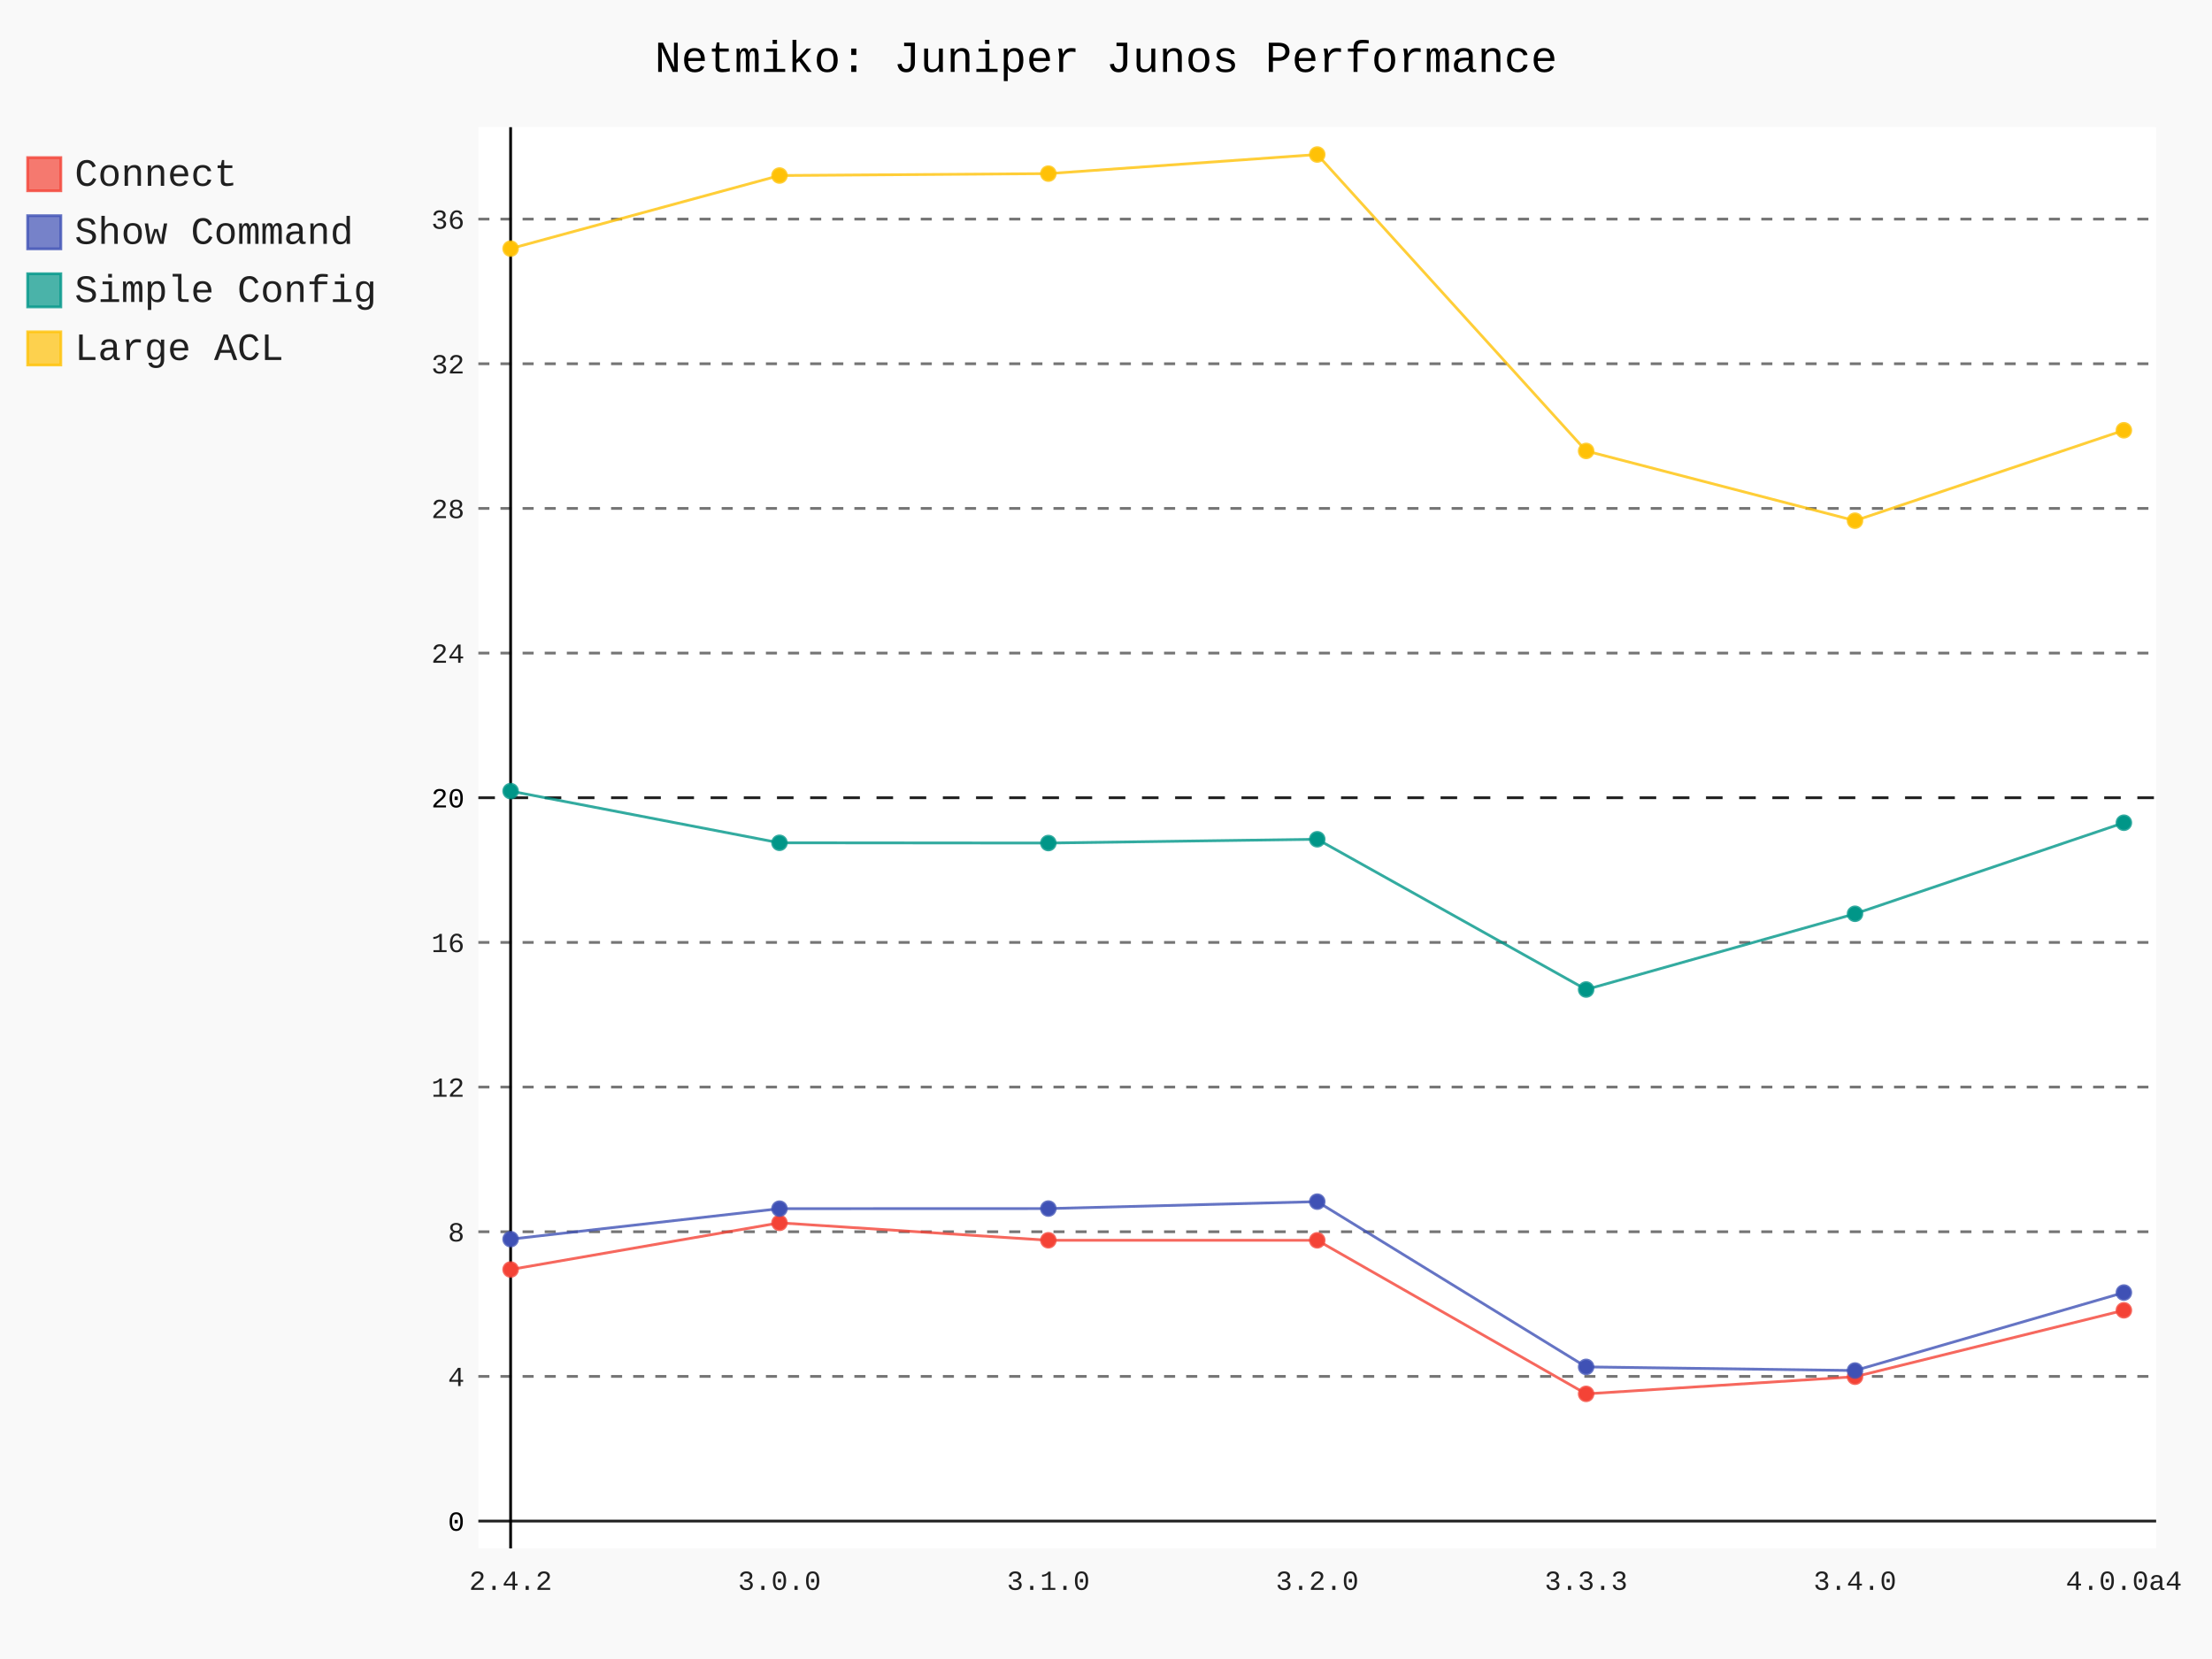
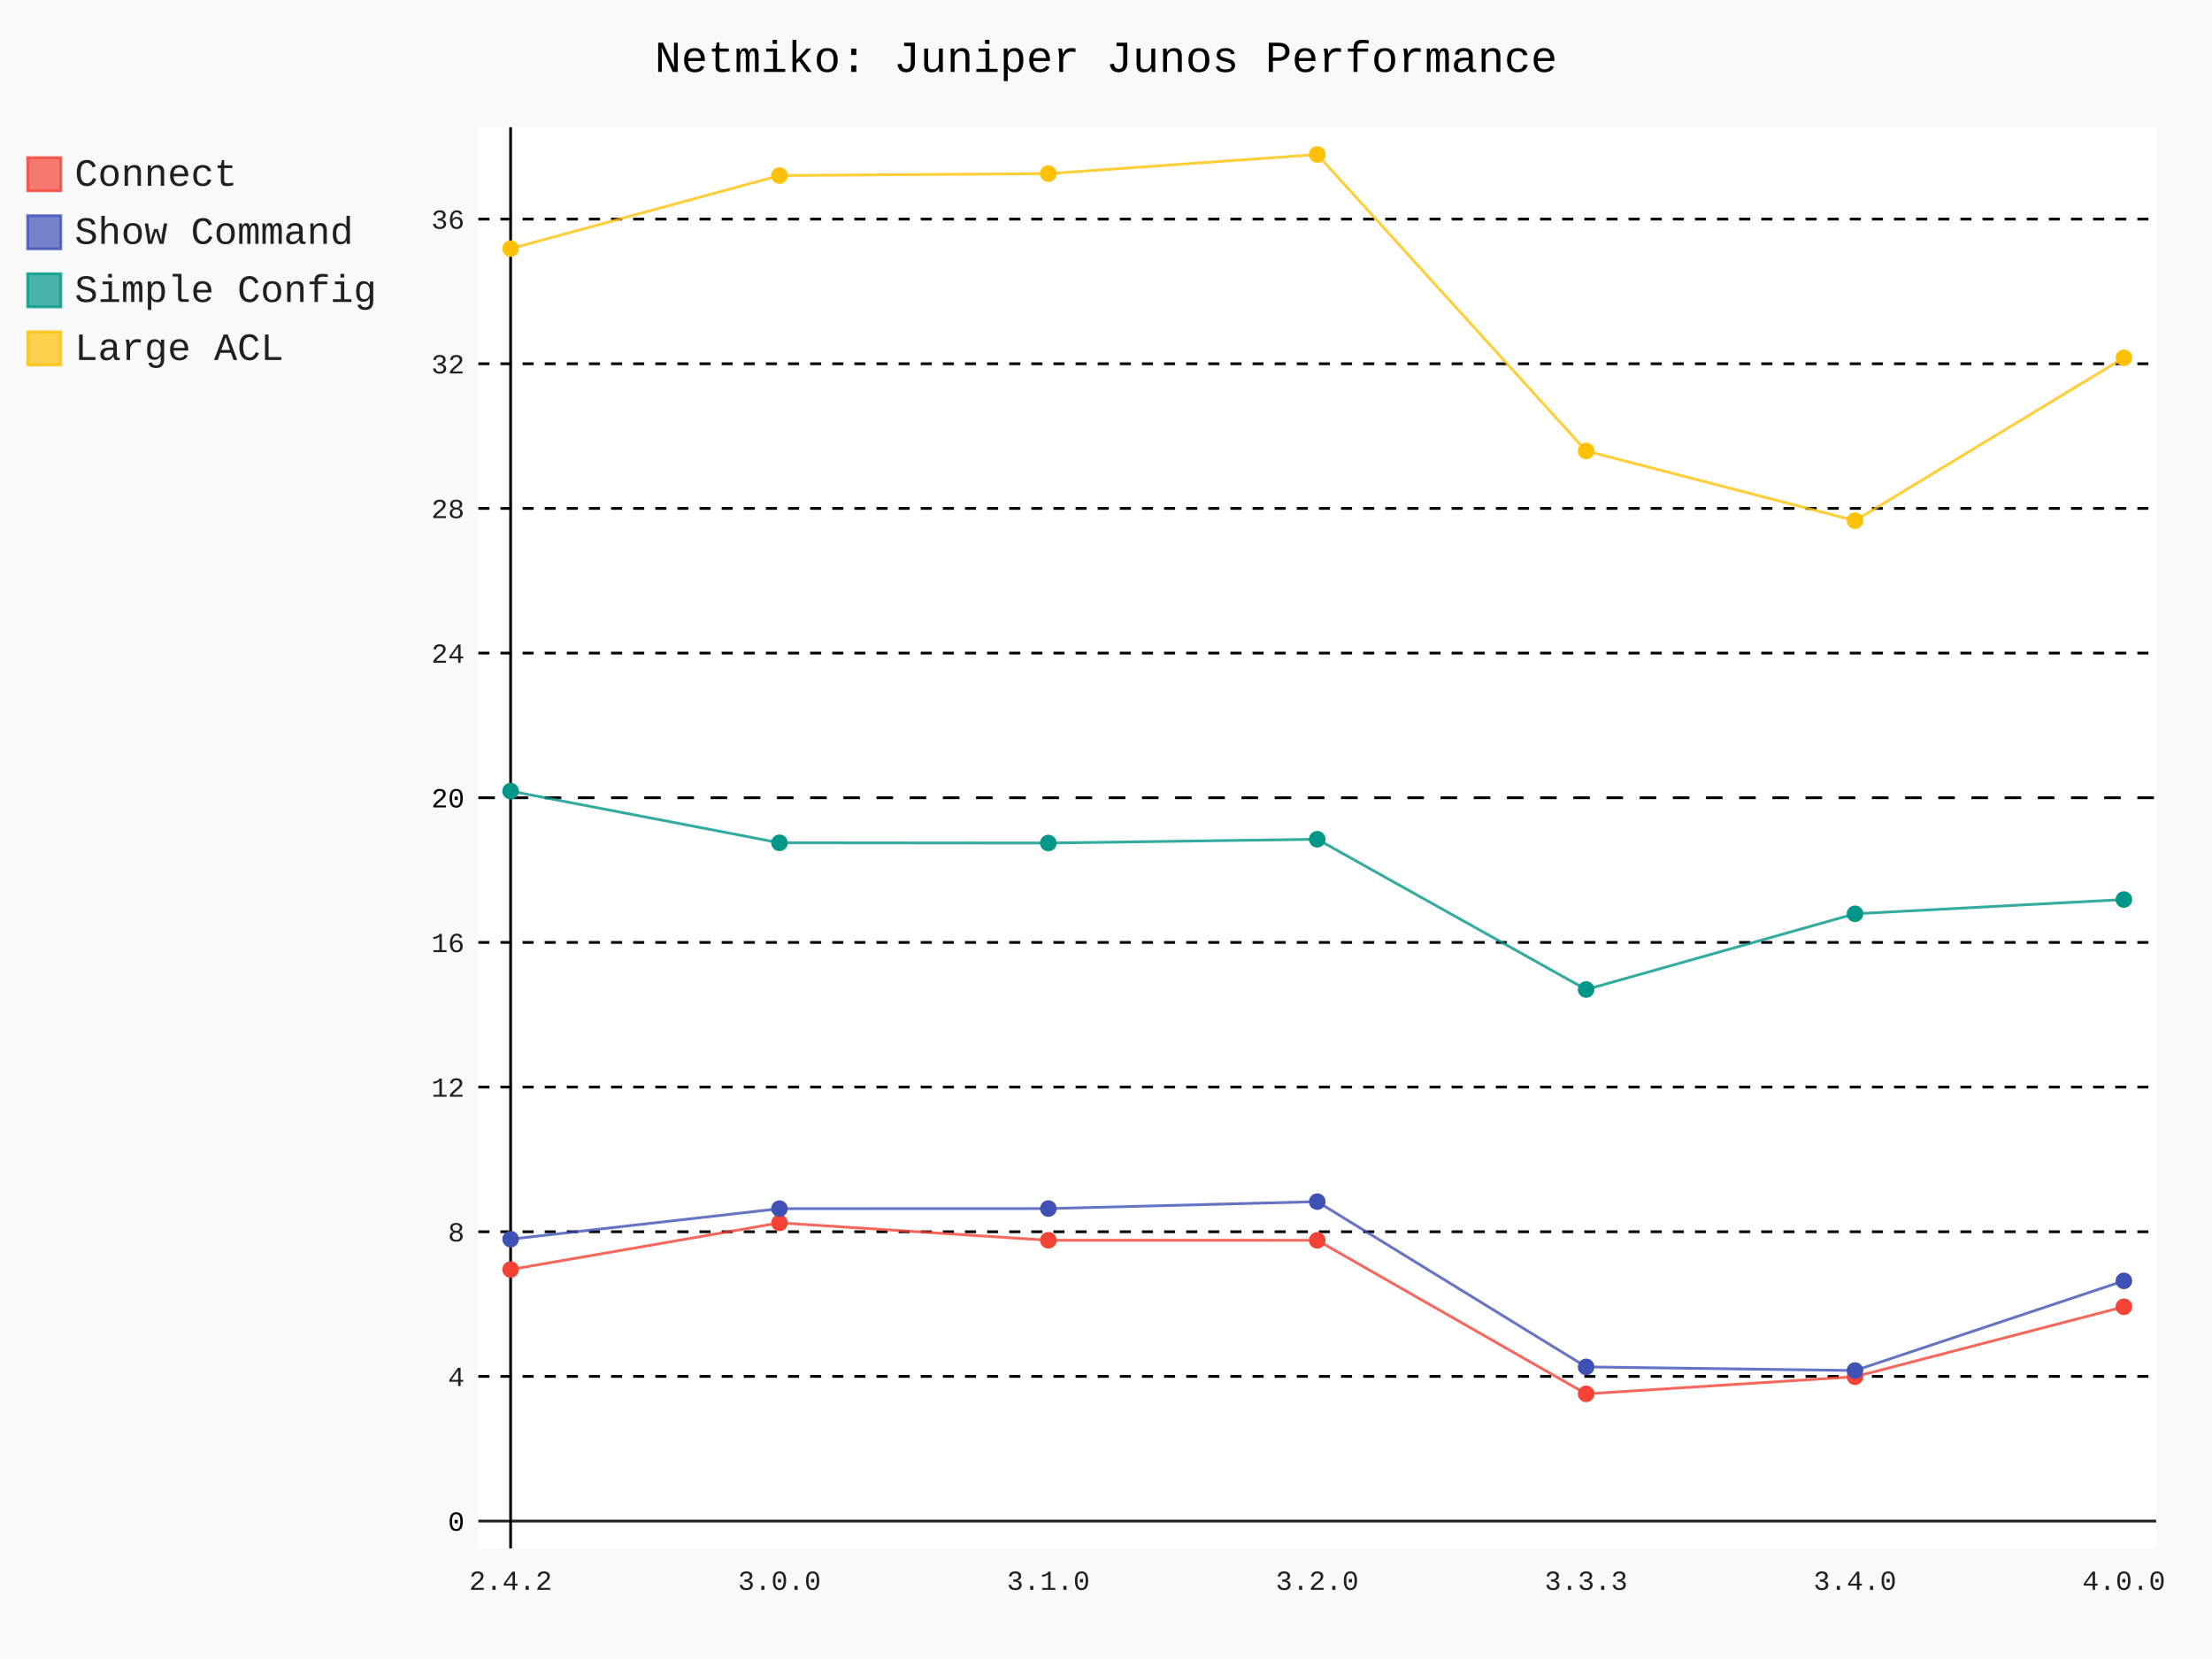
- <svg xmlns="http://www.w3.org/2000/svg" id="chart-b47e9fa3-6df6-47c6-aa7b-d66930fb61c2" class="pygal-chart" viewBox="0 0 800 600">
+ <svg xmlns="http://www.w3.org/2000/svg" id="chart-ae067ae1-2fda-4d73-802c-c7bab72955a5" class="pygal-chart" viewBox="0 0 800 600">
  <defs>
-     <style type="text/css">#chart-b47e9fa3-6df6-47c6-aa7b-d66930fb61c2{-webkit-user-select:none;-webkit-font-smoothing:antialiased;font-family:Consolas,"Liberation Mono",Menlo,Courier,monospace}#chart-b47e9fa3-6df6-47c6-aa7b-d66930fb61c2 .title{font-family:Consolas,"Liberation Mono",Menlo,Courier,monospace;font-size:16px}#chart-b47e9fa3-6df6-47c6-aa7b-d66930fb61c2 .legends .legend text{font-family:Consolas,"Liberation Mono",Menlo,Courier,monospace;font-size:14px}#chart-b47e9fa3-6df6-47c6-aa7b-d66930fb61c2 .axis text{font-family:Consolas,"Liberation Mono",Menlo,Courier,monospace;font-size:10px}#chart-b47e9fa3-6df6-47c6-aa7b-d66930fb61c2 .axis text.major{font-family:Consolas,"Liberation Mono",Menlo,Courier,monospace;font-size:10px}#chart-b47e9fa3-6df6-47c6-aa7b-d66930fb61c2 .text-overlay text.value{font-family:Consolas,"Liberation Mono",Menlo,Courier,monospace;font-size:16px}#chart-b47e9fa3-6df6-47c6-aa7b-d66930fb61c2 .text-overlay text.label{font-family:Consolas,"Liberation Mono",Menlo,Courier,monospace;font-size:10px}#chart-b47e9fa3-6df6-47c6-aa7b-d66930fb61c2 .tooltip{font-family:Consolas,"Liberation Mono",Menlo,Courier,monospace;font-size:14px}#chart-b47e9fa3-6df6-47c6-aa7b-d66930fb61c2 text.no_data{font-family:Consolas,"Liberation Mono",Menlo,Courier,monospace;font-size:64px}
- #chart-b47e9fa3-6df6-47c6-aa7b-d66930fb61c2{background-color:rgba(249,249,249,1)}#chart-b47e9fa3-6df6-47c6-aa7b-d66930fb61c2 path,#chart-b47e9fa3-6df6-47c6-aa7b-d66930fb61c2 line,#chart-b47e9fa3-6df6-47c6-aa7b-d66930fb61c2 rect,#chart-b47e9fa3-6df6-47c6-aa7b-d66930fb61c2 circle{-webkit-transition:150ms;-moz-transition:150ms;transition:150ms}#chart-b47e9fa3-6df6-47c6-aa7b-d66930fb61c2 .graph &gt; .background{fill:rgba(249,249,249,1)}#chart-b47e9fa3-6df6-47c6-aa7b-d66930fb61c2 .plot &gt; .background{fill:rgba(255,255,255,1)}#chart-b47e9fa3-6df6-47c6-aa7b-d66930fb61c2 .graph{fill:rgba(0,0,0,.87)}#chart-b47e9fa3-6df6-47c6-aa7b-d66930fb61c2 text.no_data{fill:rgba(0,0,0,1)}#chart-b47e9fa3-6df6-47c6-aa7b-d66930fb61c2 .title{fill:rgba(0,0,0,1)}#chart-b47e9fa3-6df6-47c6-aa7b-d66930fb61c2 .legends .legend text{fill:rgba(0,0,0,.87)}#chart-b47e9fa3-6df6-47c6-aa7b-d66930fb61c2 .legends .legend:hover text{fill:rgba(0,0,0,1)}#chart-b47e9fa3-6df6-47c6-aa7b-d66930fb61c2 .axis .line{stroke:rgba(0,0,0,1)}#chart-b47e9fa3-6df6-47c6-aa7b-d66930fb61c2 .axis .guide.line{stroke:rgba(0,0,0,.54)}#chart-b47e9fa3-6df6-47c6-aa7b-d66930fb61c2 .axis .major.line{stroke:rgba(0,0,0,.87)}#chart-b47e9fa3-6df6-47c6-aa7b-d66930fb61c2 .axis text.major{fill:rgba(0,0,0,1)}#chart-b47e9fa3-6df6-47c6-aa7b-d66930fb61c2 .axis.y .guides:hover .guide.line,#chart-b47e9fa3-6df6-47c6-aa7b-d66930fb61c2 .line-graph .axis.x .guides:hover .guide.line,#chart-b47e9fa3-6df6-47c6-aa7b-d66930fb61c2 .stackedline-graph .axis.x .guides:hover .guide.line,#chart-b47e9fa3-6df6-47c6-aa7b-d66930fb61c2 .xy-graph .axis.x .guides:hover .guide.line{stroke:rgba(0,0,0,1)}#chart-b47e9fa3-6df6-47c6-aa7b-d66930fb61c2 .axis .guides:hover text{fill:rgba(0,0,0,1)}#chart-b47e9fa3-6df6-47c6-aa7b-d66930fb61c2 .reactive{fill-opacity:.7;stroke-opacity:.8}#chart-b47e9fa3-6df6-47c6-aa7b-d66930fb61c2 .ci{stroke:rgba(0,0,0,.87)}#chart-b47e9fa3-6df6-47c6-aa7b-d66930fb61c2 .reactive.active,#chart-b47e9fa3-6df6-47c6-aa7b-d66930fb61c2 .active .reactive{fill-opacity:.8;stroke-opacity:.9;stroke-width:4}#chart-b47e9fa3-6df6-47c6-aa7b-d66930fb61c2 .ci .reactive.active{stroke-width:1.5}#chart-b47e9fa3-6df6-47c6-aa7b-d66930fb61c2 .series text{fill:rgba(0,0,0,1)}#chart-b47e9fa3-6df6-47c6-aa7b-d66930fb61c2 .tooltip rect{fill:rgba(255,255,255,1);stroke:rgba(0,0,0,1);-webkit-transition:opacity 150ms;-moz-transition:opacity 150ms;transition:opacity 150ms}#chart-b47e9fa3-6df6-47c6-aa7b-d66930fb61c2 .tooltip .label{fill:rgba(0,0,0,.87)}#chart-b47e9fa3-6df6-47c6-aa7b-d66930fb61c2 .tooltip .label{fill:rgba(0,0,0,.87)}#chart-b47e9fa3-6df6-47c6-aa7b-d66930fb61c2 .tooltip .legend{font-size:.8em;fill:rgba(0,0,0,.54)}#chart-b47e9fa3-6df6-47c6-aa7b-d66930fb61c2 .tooltip .x_label{font-size:.6em;fill:rgba(0,0,0,1)}#chart-b47e9fa3-6df6-47c6-aa7b-d66930fb61c2 .tooltip .xlink{font-size:.5em;text-decoration:underline}#chart-b47e9fa3-6df6-47c6-aa7b-d66930fb61c2 .tooltip .value{font-size:1.5em}#chart-b47e9fa3-6df6-47c6-aa7b-d66930fb61c2 .bound{font-size:.5em}#chart-b47e9fa3-6df6-47c6-aa7b-d66930fb61c2 .max-value{font-size:.75em;fill:rgba(0,0,0,.54)}#chart-b47e9fa3-6df6-47c6-aa7b-d66930fb61c2 .map-element{fill:rgba(255,255,255,1);stroke:rgba(0,0,0,.54) !important}#chart-b47e9fa3-6df6-47c6-aa7b-d66930fb61c2 .map-element .reactive{fill-opacity:inherit;stroke-opacity:inherit}#chart-b47e9fa3-6df6-47c6-aa7b-d66930fb61c2 .color-0,#chart-b47e9fa3-6df6-47c6-aa7b-d66930fb61c2 .color-0 a:visited{stroke:#F44336;fill:#F44336}#chart-b47e9fa3-6df6-47c6-aa7b-d66930fb61c2 .color-1,#chart-b47e9fa3-6df6-47c6-aa7b-d66930fb61c2 .color-1 a:visited{stroke:#3F51B5;fill:#3F51B5}#chart-b47e9fa3-6df6-47c6-aa7b-d66930fb61c2 .color-2,#chart-b47e9fa3-6df6-47c6-aa7b-d66930fb61c2 .color-2 a:visited{stroke:#009688;fill:#009688}#chart-b47e9fa3-6df6-47c6-aa7b-d66930fb61c2 .color-3,#chart-b47e9fa3-6df6-47c6-aa7b-d66930fb61c2 .color-3 a:visited{stroke:#FFC107;fill:#FFC107}#chart-b47e9fa3-6df6-47c6-aa7b-d66930fb61c2 .text-overlay .color-0 text{fill:black}#chart-b47e9fa3-6df6-47c6-aa7b-d66930fb61c2 .text-overlay .color-1 text{fill:black}#chart-b47e9fa3-6df6-47c6-aa7b-d66930fb61c2 .text-overlay .color-2 text{fill:black}#chart-b47e9fa3-6df6-47c6-aa7b-d66930fb61c2 .text-overlay .color-3 text{fill:black}
- #chart-b47e9fa3-6df6-47c6-aa7b-d66930fb61c2 text.no_data{text-anchor:middle}#chart-b47e9fa3-6df6-47c6-aa7b-d66930fb61c2 .guide.line{fill:none}#chart-b47e9fa3-6df6-47c6-aa7b-d66930fb61c2 .centered{text-anchor:middle}#chart-b47e9fa3-6df6-47c6-aa7b-d66930fb61c2 .title{text-anchor:middle}#chart-b47e9fa3-6df6-47c6-aa7b-d66930fb61c2 .legends .legend text{fill-opacity:1}#chart-b47e9fa3-6df6-47c6-aa7b-d66930fb61c2 .axis.x text{text-anchor:middle}#chart-b47e9fa3-6df6-47c6-aa7b-d66930fb61c2 .axis.x:not(.web) text[transform]{text-anchor:start}#chart-b47e9fa3-6df6-47c6-aa7b-d66930fb61c2 .axis.x:not(.web) text[transform].backwards{text-anchor:end}#chart-b47e9fa3-6df6-47c6-aa7b-d66930fb61c2 .axis.y text{text-anchor:end}#chart-b47e9fa3-6df6-47c6-aa7b-d66930fb61c2 .axis.y text[transform].backwards{text-anchor:start}#chart-b47e9fa3-6df6-47c6-aa7b-d66930fb61c2 .axis.y2 text{text-anchor:start}#chart-b47e9fa3-6df6-47c6-aa7b-d66930fb61c2 .axis.y2 text[transform].backwards{text-anchor:end}#chart-b47e9fa3-6df6-47c6-aa7b-d66930fb61c2 .axis .guide.line{stroke-dasharray:4,4}#chart-b47e9fa3-6df6-47c6-aa7b-d66930fb61c2 .axis .major.guide.line{stroke-dasharray:6,6}#chart-b47e9fa3-6df6-47c6-aa7b-d66930fb61c2 .horizontal .axis.y .guide.line,#chart-b47e9fa3-6df6-47c6-aa7b-d66930fb61c2 .horizontal .axis.y2 .guide.line,#chart-b47e9fa3-6df6-47c6-aa7b-d66930fb61c2 .vertical .axis.x .guide.line{opacity:0}#chart-b47e9fa3-6df6-47c6-aa7b-d66930fb61c2 .horizontal .axis.always_show .guide.line,#chart-b47e9fa3-6df6-47c6-aa7b-d66930fb61c2 .vertical .axis.always_show .guide.line{opacity:1 !important}#chart-b47e9fa3-6df6-47c6-aa7b-d66930fb61c2 .axis.y .guides:hover .guide.line,#chart-b47e9fa3-6df6-47c6-aa7b-d66930fb61c2 .axis.y2 .guides:hover .guide.line,#chart-b47e9fa3-6df6-47c6-aa7b-d66930fb61c2 .axis.x .guides:hover .guide.line{opacity:1}#chart-b47e9fa3-6df6-47c6-aa7b-d66930fb61c2 .axis .guides:hover text{opacity:1}#chart-b47e9fa3-6df6-47c6-aa7b-d66930fb61c2 .nofill{fill:none}#chart-b47e9fa3-6df6-47c6-aa7b-d66930fb61c2 .subtle-fill{fill-opacity:.2}#chart-b47e9fa3-6df6-47c6-aa7b-d66930fb61c2 .dot{stroke-width:1px;fill-opacity:1}#chart-b47e9fa3-6df6-47c6-aa7b-d66930fb61c2 .dot.active{stroke-width:5px}#chart-b47e9fa3-6df6-47c6-aa7b-d66930fb61c2 .dot.negative{fill:transparent}#chart-b47e9fa3-6df6-47c6-aa7b-d66930fb61c2 text,#chart-b47e9fa3-6df6-47c6-aa7b-d66930fb61c2 tspan{stroke:none !important}#chart-b47e9fa3-6df6-47c6-aa7b-d66930fb61c2 .series text.active{opacity:1}#chart-b47e9fa3-6df6-47c6-aa7b-d66930fb61c2 .tooltip rect{fill-opacity:.95;stroke-width:.5}#chart-b47e9fa3-6df6-47c6-aa7b-d66930fb61c2 .tooltip text{fill-opacity:1}#chart-b47e9fa3-6df6-47c6-aa7b-d66930fb61c2 .showable{visibility:hidden}#chart-b47e9fa3-6df6-47c6-aa7b-d66930fb61c2 .showable.shown{visibility:visible}#chart-b47e9fa3-6df6-47c6-aa7b-d66930fb61c2 .gauge-background{fill:rgba(229,229,229,1);stroke:none}#chart-b47e9fa3-6df6-47c6-aa7b-d66930fb61c2 .bg-lines{stroke:rgba(249,249,249,1);stroke-width:2px}</style>
+     <style type="text/css">#chart-ae067ae1-2fda-4d73-802c-c7bab72955a5{-webkit-user-select:none;-webkit-font-smoothing:antialiased;font-family:Consolas,"Liberation Mono",Menlo,Courier,monospace}#chart-ae067ae1-2fda-4d73-802c-c7bab72955a5 .title{font-family:Consolas,"Liberation Mono",Menlo,Courier,monospace;font-size:16px}#chart-ae067ae1-2fda-4d73-802c-c7bab72955a5 .legends .legend text{font-family:Consolas,"Liberation Mono",Menlo,Courier,monospace;font-size:14px}#chart-ae067ae1-2fda-4d73-802c-c7bab72955a5 .axis text{font-family:Consolas,"Liberation Mono",Menlo,Courier,monospace;font-size:10px}#chart-ae067ae1-2fda-4d73-802c-c7bab72955a5 .axis text.major{font-family:Consolas,"Liberation Mono",Menlo,Courier,monospace;font-size:10px}#chart-ae067ae1-2fda-4d73-802c-c7bab72955a5 .text-overlay text.value{font-family:Consolas,"Liberation Mono",Menlo,Courier,monospace;font-size:16px}#chart-ae067ae1-2fda-4d73-802c-c7bab72955a5 .text-overlay text.label{font-family:Consolas,"Liberation Mono",Menlo,Courier,monospace;font-size:10px}#chart-ae067ae1-2fda-4d73-802c-c7bab72955a5 .tooltip{font-family:Consolas,"Liberation Mono",Menlo,Courier,monospace;font-size:14px}#chart-ae067ae1-2fda-4d73-802c-c7bab72955a5 text.no_data{font-family:Consolas,"Liberation Mono",Menlo,Courier,monospace;font-size:64px}
+ #chart-ae067ae1-2fda-4d73-802c-c7bab72955a5{background-color:rgba(249,249,249,1)}#chart-ae067ae1-2fda-4d73-802c-c7bab72955a5 path,#chart-ae067ae1-2fda-4d73-802c-c7bab72955a5 line,#chart-ae067ae1-2fda-4d73-802c-c7bab72955a5 rect,#chart-ae067ae1-2fda-4d73-802c-c7bab72955a5 circle{-webkit-transition:150ms;-moz-transition:150ms;transition:150ms}#chart-ae067ae1-2fda-4d73-802c-c7bab72955a5 .graph &gt; .background{fill:rgba(249,249,249,1)}#chart-ae067ae1-2fda-4d73-802c-c7bab72955a5 .plot &gt; .background{fill:rgba(255,255,255,1)}#chart-ae067ae1-2fda-4d73-802c-c7bab72955a5 .graph{fill:rgba(0,0,0,.87)}#chart-ae067ae1-2fda-4d73-802c-c7bab72955a5 text.no_data{fill:rgba(0,0,0,1)}#chart-ae067ae1-2fda-4d73-802c-c7bab72955a5 .title{fill:rgba(0,0,0,1)}#chart-ae067ae1-2fda-4d73-802c-c7bab72955a5 .legends .legend text{fill:rgba(0,0,0,.87)}#chart-ae067ae1-2fda-4d73-802c-c7bab72955a5 .legends .legend:hover text{fill:rgba(0,0,0,1)}#chart-ae067ae1-2fda-4d73-802c-c7bab72955a5 .axis .line{stroke:rgba(0,0,0,1)}#chart-ae067ae1-2fda-4d73-802c-c7bab72955a5 .axis .guide.line{stroke:rgba(0,0,0,.54)}#chart-ae067ae1-2fda-4d73-802c-c7bab72955a5 .axis .major.line{stroke:rgba(0,0,0,.87)}#chart-ae067ae1-2fda-4d73-802c-c7bab72955a5 .axis text.major{fill:rgba(0,0,0,1)}#chart-ae067ae1-2fda-4d73-802c-c7bab72955a5 .axis.y .guides:hover .guide.line,#chart-ae067ae1-2fda-4d73-802c-c7bab72955a5 .line-graph .axis.x .guides:hover .guide.line,#chart-ae067ae1-2fda-4d73-802c-c7bab72955a5 .stackedline-graph .axis.x .guides:hover .guide.line,#chart-ae067ae1-2fda-4d73-802c-c7bab72955a5 .xy-graph .axis.x .guides:hover .guide.line{stroke:rgba(0,0,0,1)}#chart-ae067ae1-2fda-4d73-802c-c7bab72955a5 .axis .guides:hover text{fill:rgba(0,0,0,1)}#chart-ae067ae1-2fda-4d73-802c-c7bab72955a5 .reactive{fill-opacity:.7;stroke-opacity:.8;stroke-width:1}#chart-ae067ae1-2fda-4d73-802c-c7bab72955a5 .ci{stroke:rgba(0,0,0,.87)}#chart-ae067ae1-2fda-4d73-802c-c7bab72955a5 .reactive.active,#chart-ae067ae1-2fda-4d73-802c-c7bab72955a5 .active .reactive{fill-opacity:.8;stroke-opacity:.9;stroke-width:4}#chart-ae067ae1-2fda-4d73-802c-c7bab72955a5 .ci .reactive.active{stroke-width:1.5}#chart-ae067ae1-2fda-4d73-802c-c7bab72955a5 .series text{fill:rgba(0,0,0,1)}#chart-ae067ae1-2fda-4d73-802c-c7bab72955a5 .tooltip rect{fill:rgba(255,255,255,1);stroke:rgba(0,0,0,1);-webkit-transition:opacity 150ms;-moz-transition:opacity 150ms;transition:opacity 150ms}#chart-ae067ae1-2fda-4d73-802c-c7bab72955a5 .tooltip .label{fill:rgba(0,0,0,.87)}#chart-ae067ae1-2fda-4d73-802c-c7bab72955a5 .tooltip .label{fill:rgba(0,0,0,.87)}#chart-ae067ae1-2fda-4d73-802c-c7bab72955a5 .tooltip .legend{font-size:.8em;fill:rgba(0,0,0,.54)}#chart-ae067ae1-2fda-4d73-802c-c7bab72955a5 .tooltip .x_label{font-size:.6em;fill:rgba(0,0,0,1)}#chart-ae067ae1-2fda-4d73-802c-c7bab72955a5 .tooltip .xlink{font-size:.5em;text-decoration:underline}#chart-ae067ae1-2fda-4d73-802c-c7bab72955a5 .tooltip .value{font-size:1.5em}#chart-ae067ae1-2fda-4d73-802c-c7bab72955a5 .bound{font-size:.5em}#chart-ae067ae1-2fda-4d73-802c-c7bab72955a5 .max-value{font-size:.75em;fill:rgba(0,0,0,.54)}#chart-ae067ae1-2fda-4d73-802c-c7bab72955a5 .map-element{fill:rgba(255,255,255,1);stroke:rgba(0,0,0,.54) !important}#chart-ae067ae1-2fda-4d73-802c-c7bab72955a5 .map-element .reactive{fill-opacity:inherit;stroke-opacity:inherit}#chart-ae067ae1-2fda-4d73-802c-c7bab72955a5 .color-0,#chart-ae067ae1-2fda-4d73-802c-c7bab72955a5 .color-0 a:visited{stroke:#F44336;fill:#F44336}#chart-ae067ae1-2fda-4d73-802c-c7bab72955a5 .color-1,#chart-ae067ae1-2fda-4d73-802c-c7bab72955a5 .color-1 a:visited{stroke:#3F51B5;fill:#3F51B5}#chart-ae067ae1-2fda-4d73-802c-c7bab72955a5 .color-2,#chart-ae067ae1-2fda-4d73-802c-c7bab72955a5 .color-2 a:visited{stroke:#009688;fill:#009688}#chart-ae067ae1-2fda-4d73-802c-c7bab72955a5 .color-3,#chart-ae067ae1-2fda-4d73-802c-c7bab72955a5 .color-3 a:visited{stroke:#FFC107;fill:#FFC107}#chart-ae067ae1-2fda-4d73-802c-c7bab72955a5 .text-overlay .color-0 text{fill:black}#chart-ae067ae1-2fda-4d73-802c-c7bab72955a5 .text-overlay .color-1 text{fill:black}#chart-ae067ae1-2fda-4d73-802c-c7bab72955a5 .text-overlay .color-2 text{fill:black}#chart-ae067ae1-2fda-4d73-802c-c7bab72955a5 .text-overlay .color-3 text{fill:black}
+ #chart-ae067ae1-2fda-4d73-802c-c7bab72955a5 text.no_data{text-anchor:middle}#chart-ae067ae1-2fda-4d73-802c-c7bab72955a5 .guide.line{fill:none}#chart-ae067ae1-2fda-4d73-802c-c7bab72955a5 .centered{text-anchor:middle}#chart-ae067ae1-2fda-4d73-802c-c7bab72955a5 .title{text-anchor:middle}#chart-ae067ae1-2fda-4d73-802c-c7bab72955a5 .legends .legend text{fill-opacity:1}#chart-ae067ae1-2fda-4d73-802c-c7bab72955a5 .axis.x text{text-anchor:middle}#chart-ae067ae1-2fda-4d73-802c-c7bab72955a5 .axis.x:not(.web) text[transform]{text-anchor:start}#chart-ae067ae1-2fda-4d73-802c-c7bab72955a5 .axis.x:not(.web) text[transform].backwards{text-anchor:end}#chart-ae067ae1-2fda-4d73-802c-c7bab72955a5 .axis.y text{text-anchor:end}#chart-ae067ae1-2fda-4d73-802c-c7bab72955a5 .axis.y text[transform].backwards{text-anchor:start}#chart-ae067ae1-2fda-4d73-802c-c7bab72955a5 .axis.y2 text{text-anchor:start}#chart-ae067ae1-2fda-4d73-802c-c7bab72955a5 .axis.y2 text[transform].backwards{text-anchor:end}#chart-ae067ae1-2fda-4d73-802c-c7bab72955a5 .axis .guide.line{stroke-dasharray:4,4;stroke:black}#chart-ae067ae1-2fda-4d73-802c-c7bab72955a5 .axis .major.guide.line{stroke-dasharray:6,6;stroke:black}#chart-ae067ae1-2fda-4d73-802c-c7bab72955a5 .horizontal .axis.y .guide.line,#chart-ae067ae1-2fda-4d73-802c-c7bab72955a5 .horizontal .axis.y2 .guide.line,#chart-ae067ae1-2fda-4d73-802c-c7bab72955a5 .vertical .axis.x .guide.line{opacity:0}#chart-ae067ae1-2fda-4d73-802c-c7bab72955a5 .horizontal .axis.always_show .guide.line,#chart-ae067ae1-2fda-4d73-802c-c7bab72955a5 .vertical .axis.always_show .guide.line{opacity:1 !important}#chart-ae067ae1-2fda-4d73-802c-c7bab72955a5 .axis.y .guides:hover .guide.line,#chart-ae067ae1-2fda-4d73-802c-c7bab72955a5 .axis.y2 .guides:hover .guide.line,#chart-ae067ae1-2fda-4d73-802c-c7bab72955a5 .axis.x .guides:hover .guide.line{opacity:1}#chart-ae067ae1-2fda-4d73-802c-c7bab72955a5 .axis .guides:hover text{opacity:1}#chart-ae067ae1-2fda-4d73-802c-c7bab72955a5 .nofill{fill:none}#chart-ae067ae1-2fda-4d73-802c-c7bab72955a5 .subtle-fill{fill-opacity:.2}#chart-ae067ae1-2fda-4d73-802c-c7bab72955a5 .dot{stroke-width:1px;fill-opacity:1;stroke-opacity:1}#chart-ae067ae1-2fda-4d73-802c-c7bab72955a5 .dot.active{stroke-width:5px}#chart-ae067ae1-2fda-4d73-802c-c7bab72955a5 .dot.negative{fill:transparent}#chart-ae067ae1-2fda-4d73-802c-c7bab72955a5 text,#chart-ae067ae1-2fda-4d73-802c-c7bab72955a5 tspan{stroke:none !important}#chart-ae067ae1-2fda-4d73-802c-c7bab72955a5 .series text.active{opacity:1}#chart-ae067ae1-2fda-4d73-802c-c7bab72955a5 .tooltip rect{fill-opacity:.95;stroke-width:.5}#chart-ae067ae1-2fda-4d73-802c-c7bab72955a5 .tooltip text{fill-opacity:1}#chart-ae067ae1-2fda-4d73-802c-c7bab72955a5 .showable{visibility:hidden}#chart-ae067ae1-2fda-4d73-802c-c7bab72955a5 .showable.shown{visibility:visible}#chart-ae067ae1-2fda-4d73-802c-c7bab72955a5 .gauge-background{fill:rgba(229,229,229,1);stroke:none}#chart-ae067ae1-2fda-4d73-802c-c7bab72955a5 .bg-lines{stroke:rgba(249,249,249,1);stroke-width:2px}</style>
  </defs>
  <g class="graph line-graph vertical">
    <rect x="0" y="0" width="800" height="600" class="background" />
    <g transform="translate(173, 46)" class="plot">
      <rect x="0" y="0" width="606.8" height="514" class="background" />
      <g class="axis y always_show">
        <g class="guides">
          <path d="M0 504.115 h606.8" class="axis major line" />
          <text x="-5" y="507.615" class="major">0</text>
        </g>
        <g class="guides">
          <path d="M0 451.796 h606.8" class="guide line" />
          <text x="-5" y="455.296" class="">4</text>
        </g>
        <g class="guides">
          <path d="M0 399.476 h606.8" class="guide line" />
          <text x="-5" y="402.976" class="">8</text>
        </g>
        <g class="guides">
          <path d="M0 347.156 h606.8" class="guide line" />
          <text x="-5" y="350.656" class="">12</text>
        </g>
        <g class="guides">
          <path d="M0 294.837 h606.8" class="guide line" />
          <text x="-5" y="298.337" class="">16</text>
        </g>
        <g class="guides">
          <path d="M0 242.517 h606.8" class="major guide line" />
          <text x="-5" y="246.017" class="major">20</text>
        </g>
        <g class="guides">
          <path d="M0 190.198 h606.8" class="guide line" />
          <text x="-5" y="193.698" class="">24</text>
        </g>
        <g class="guides">
          <path d="M0 137.878 h606.8" class="guide line" />
          <text x="-5" y="141.378" class="">28</text>
        </g>
        <g class="guides">
          <path d="M0 85.558 h606.8" class="guide line" />
          <text x="-5" y="89.058" class="">32</text>
        </g>
        <g class="guides">
          <path d="M0 33.239 h606.8" class="guide line" />
          <text x="-5" y="36.739" class="">36</text>
        </g>
      </g>
      <g class="axis x">
        <g class="guides">
          <path d="M11.669 0 v514" class="line" />
          <text x="11.669" y="529.0" class="">2.4.2</text>
        </g>
        <g class="guides">
          <path d="M108.913 0 v514" class="guide line" />
          <text x="108.913" y="529.0" class="">3.0.0</text>
        </g>
        <g class="guides">
          <path d="M206.156 0 v514" class="guide line" />
          <text x="206.156" y="529.0" class="">3.1.0</text>
        </g>
        <g class="guides">
          <path d="M303.4 0 v514" class="guide line" />
          <text x="303.4" y="529.0" class="">3.2.0</text>
        </g>
        <g class="guides">
          <path d="M400.644 0 v514" class="guide line" />
          <text x="400.644" y="529.0" class="">3.3.3</text>
        </g>
        <g class="guides">
          <path d="M497.887 0 v514" class="guide line" />
          <text x="497.887" y="529.0" class="">3.4.0</text>
        </g>
        <g class="guides">
          <path d="M595.131 0 v514" class="guide line" />
-           <text x="595.131" y="529.0" class="">4.0.0a4</text>
+           <text x="595.131" y="529.0" class="">4.0.0</text>
        </g>
      </g>
      <g class="series serie-0 color-0">
-         <path d="M11.669 413.134 L108.913 396.259 206.156 402.563 303.4 402.578 400.644 458.109 497.887 451.91 595.131 427.888" class="line reactive nofill" />
+         <path d="M11.669 413.134 L108.913 396.259 206.156 402.563 303.4 402.578 400.644 458.109 497.887 451.91 595.131 426.604" class="line reactive nofill" />
      </g>
      <g class="series serie-1 color-1">
-         <path d="M11.669 402.155 L108.913 391.13 206.156 391.097 303.4 388.59 400.644 448.356 497.887 449.674 595.131 421.47" class="line reactive nofill" />
+         <path d="M11.669 402.155 L108.913 391.13 206.156 391.097 303.4 388.59 400.644 448.356 497.887 449.674 595.131 417.243" class="line reactive nofill" />
      </g>
      <g class="series serie-2 color-2">
-         <path d="M11.669 240.114 L108.913 258.812 206.156 258.897 303.4 257.53 400.644 311.872 497.887 284.483 595.131 251.551" class="line reactive nofill" />
+         <path d="M11.669 240.114 L108.913 258.812 206.156 258.897 303.4 257.53 400.644 311.872 497.887 284.483 595.131 279.329" class="line reactive nofill" />
      </g>
      <g class="series serie-3 color-3">
-         <path d="M11.669 43.917 L108.913 17.484 206.156 16.792 303.4 9.885 400.644 117.09 497.887 142.314 595.131 109.615" class="line reactive nofill" />
+         <path d="M11.669 43.917 L108.913 17.484 206.156 16.792 303.4 9.885 400.644 117.09 497.887 142.314 595.131 83.393" class="line reactive nofill" />
      </g>
    </g>
    <g class="titles">
      <text x="400.0" y="26" class="title plot_title">Netmiko: Juniper Junos Performance</text>
    </g>
    <g transform="translate(173, 46)" class="plot overlay">
      <g class="series serie-0 color-0">
        <g class="dots">
          <circle cx="11.669" cy="413.134" r="2.5" class="dot reactive tooltip-trigger" />
        </g>
        <g class="dots">
          <circle cx="108.913" cy="396.259" r="2.5" class="dot reactive tooltip-trigger" />
        </g>
        <g class="dots">
          <circle cx="206.156" cy="402.563" r="2.5" class="dot reactive tooltip-trigger" />
        </g>
        <g class="dots">
          <circle cx="303.4" cy="402.578" r="2.5" class="dot reactive tooltip-trigger" />
        </g>
        <g class="dots">
          <circle cx="400.644" cy="458.109" r="2.5" class="dot reactive tooltip-trigger" />
        </g>
        <g class="dots">
          <circle cx="497.887" cy="451.91" r="2.5" class="dot reactive tooltip-trigger" />
        </g>
        <g class="dots">
-           <circle cx="595.131" cy="427.888" r="2.5" class="dot reactive tooltip-trigger" />
+           <circle cx="595.131" cy="426.604" r="2.5" class="dot reactive tooltip-trigger" />
        </g>
      </g>
      <g class="series serie-1 color-1">
        <g class="dots">
          <circle cx="11.669" cy="402.155" r="2.5" class="dot reactive tooltip-trigger" />
        </g>
        <g class="dots">
          <circle cx="108.913" cy="391.13" r="2.5" class="dot reactive tooltip-trigger" />
        </g>
        <g class="dots">
          <circle cx="206.156" cy="391.097" r="2.5" class="dot reactive tooltip-trigger" />
        </g>
        <g class="dots">
          <circle cx="303.4" cy="388.59" r="2.5" class="dot reactive tooltip-trigger" />
        </g>
        <g class="dots">
          <circle cx="400.644" cy="448.356" r="2.5" class="dot reactive tooltip-trigger" />
        </g>
        <g class="dots">
          <circle cx="497.887" cy="449.674" r="2.5" class="dot reactive tooltip-trigger" />
        </g>
        <g class="dots">
-           <circle cx="595.131" cy="421.47" r="2.5" class="dot reactive tooltip-trigger" />
+           <circle cx="595.131" cy="417.243" r="2.5" class="dot reactive tooltip-trigger" />
        </g>
      </g>
      <g class="series serie-2 color-2">
        <g class="dots">
          <circle cx="11.669" cy="240.114" r="2.5" class="dot reactive tooltip-trigger" />
        </g>
        <g class="dots">
          <circle cx="108.913" cy="258.812" r="2.5" class="dot reactive tooltip-trigger" />
        </g>
        <g class="dots">
          <circle cx="206.156" cy="258.897" r="2.5" class="dot reactive tooltip-trigger" />
        </g>
        <g class="dots">
          <circle cx="303.4" cy="257.53" r="2.5" class="dot reactive tooltip-trigger" />
        </g>
        <g class="dots">
          <circle cx="400.644" cy="311.872" r="2.5" class="dot reactive tooltip-trigger" />
        </g>
        <g class="dots">
          <circle cx="497.887" cy="284.483" r="2.5" class="dot reactive tooltip-trigger" />
        </g>
        <g class="dots">
-           <circle cx="595.131" cy="251.551" r="2.5" class="dot reactive tooltip-trigger" />
+           <circle cx="595.131" cy="279.329" r="2.5" class="dot reactive tooltip-trigger" />
        </g>
      </g>
      <g class="series serie-3 color-3">
        <g class="dots">
          <circle cx="11.669" cy="43.917" r="2.5" class="dot reactive tooltip-trigger" />
        </g>
        <g class="dots">
          <circle cx="108.913" cy="17.484" r="2.5" class="dot reactive tooltip-trigger" />
        </g>
        <g class="dots">
          <circle cx="206.156" cy="16.792" r="2.5" class="dot reactive tooltip-trigger" />
        </g>
        <g class="dots">
          <circle cx="303.4" cy="9.885" r="2.5" class="dot reactive tooltip-trigger" />
        </g>
        <g class="dots">
          <circle cx="400.644" cy="117.09" r="2.5" class="dot reactive tooltip-trigger" />
        </g>
        <g class="dots">
          <circle cx="497.887" cy="142.314" r="2.5" class="dot reactive tooltip-trigger" />
        </g>
        <g class="dots">
-           <circle cx="595.131" cy="109.615" r="2.5" class="dot reactive tooltip-trigger" />
+           <circle cx="595.131" cy="83.393" r="2.5" class="dot reactive tooltip-trigger" />
        </g>
      </g>
    </g>
    <g transform="translate(173, 46)" class="plot text-overlay">
      <g class="series serie-0 color-0" />
      <g class="series serie-1 color-1" />
      <g class="series serie-2 color-2" />
      <g class="series serie-3 color-3" />
    </g>
    <g transform="translate(173, 46)" class="plot tooltip-overlay">
      <g transform="translate(0 0)" style="opacity: 0" class="tooltip">
        <rect rx="0" ry="0" width="0" height="0" class="tooltip-box" />
        <g class="text" />
      </g>
    </g>
    <g transform="translate(10, 56)" class="legends">
      <g id="activate-serie-0" class="legend reactive activate-serie">
        <rect x="0.0" y="1.0" width="12" height="12" class="color-0 reactive" />
        <text x="17.0" y="11.2">Connect</text>
      </g>
      <g id="activate-serie-1" class="legend reactive activate-serie">
        <rect x="0.0" y="22.0" width="12" height="12" class="color-1 reactive" />
        <text x="17.0" y="32.2">Show Command</text>
      </g>
      <g id="activate-serie-2" class="legend reactive activate-serie">
        <rect x="0.0" y="43.0" width="12" height="12" class="color-2 reactive" />
        <text x="17.0" y="53.2">Simple Config</text>
      </g>
      <g id="activate-serie-3" class="legend reactive activate-serie">
        <rect x="0.0" y="64.0" width="12" height="12" class="color-3 reactive" />
        <text x="17.0" y="74.2">Large ACL</text>
      </g>
    </g>
    <g transform="translate(790, 56)" class="legends" />
  </g>
</svg>
